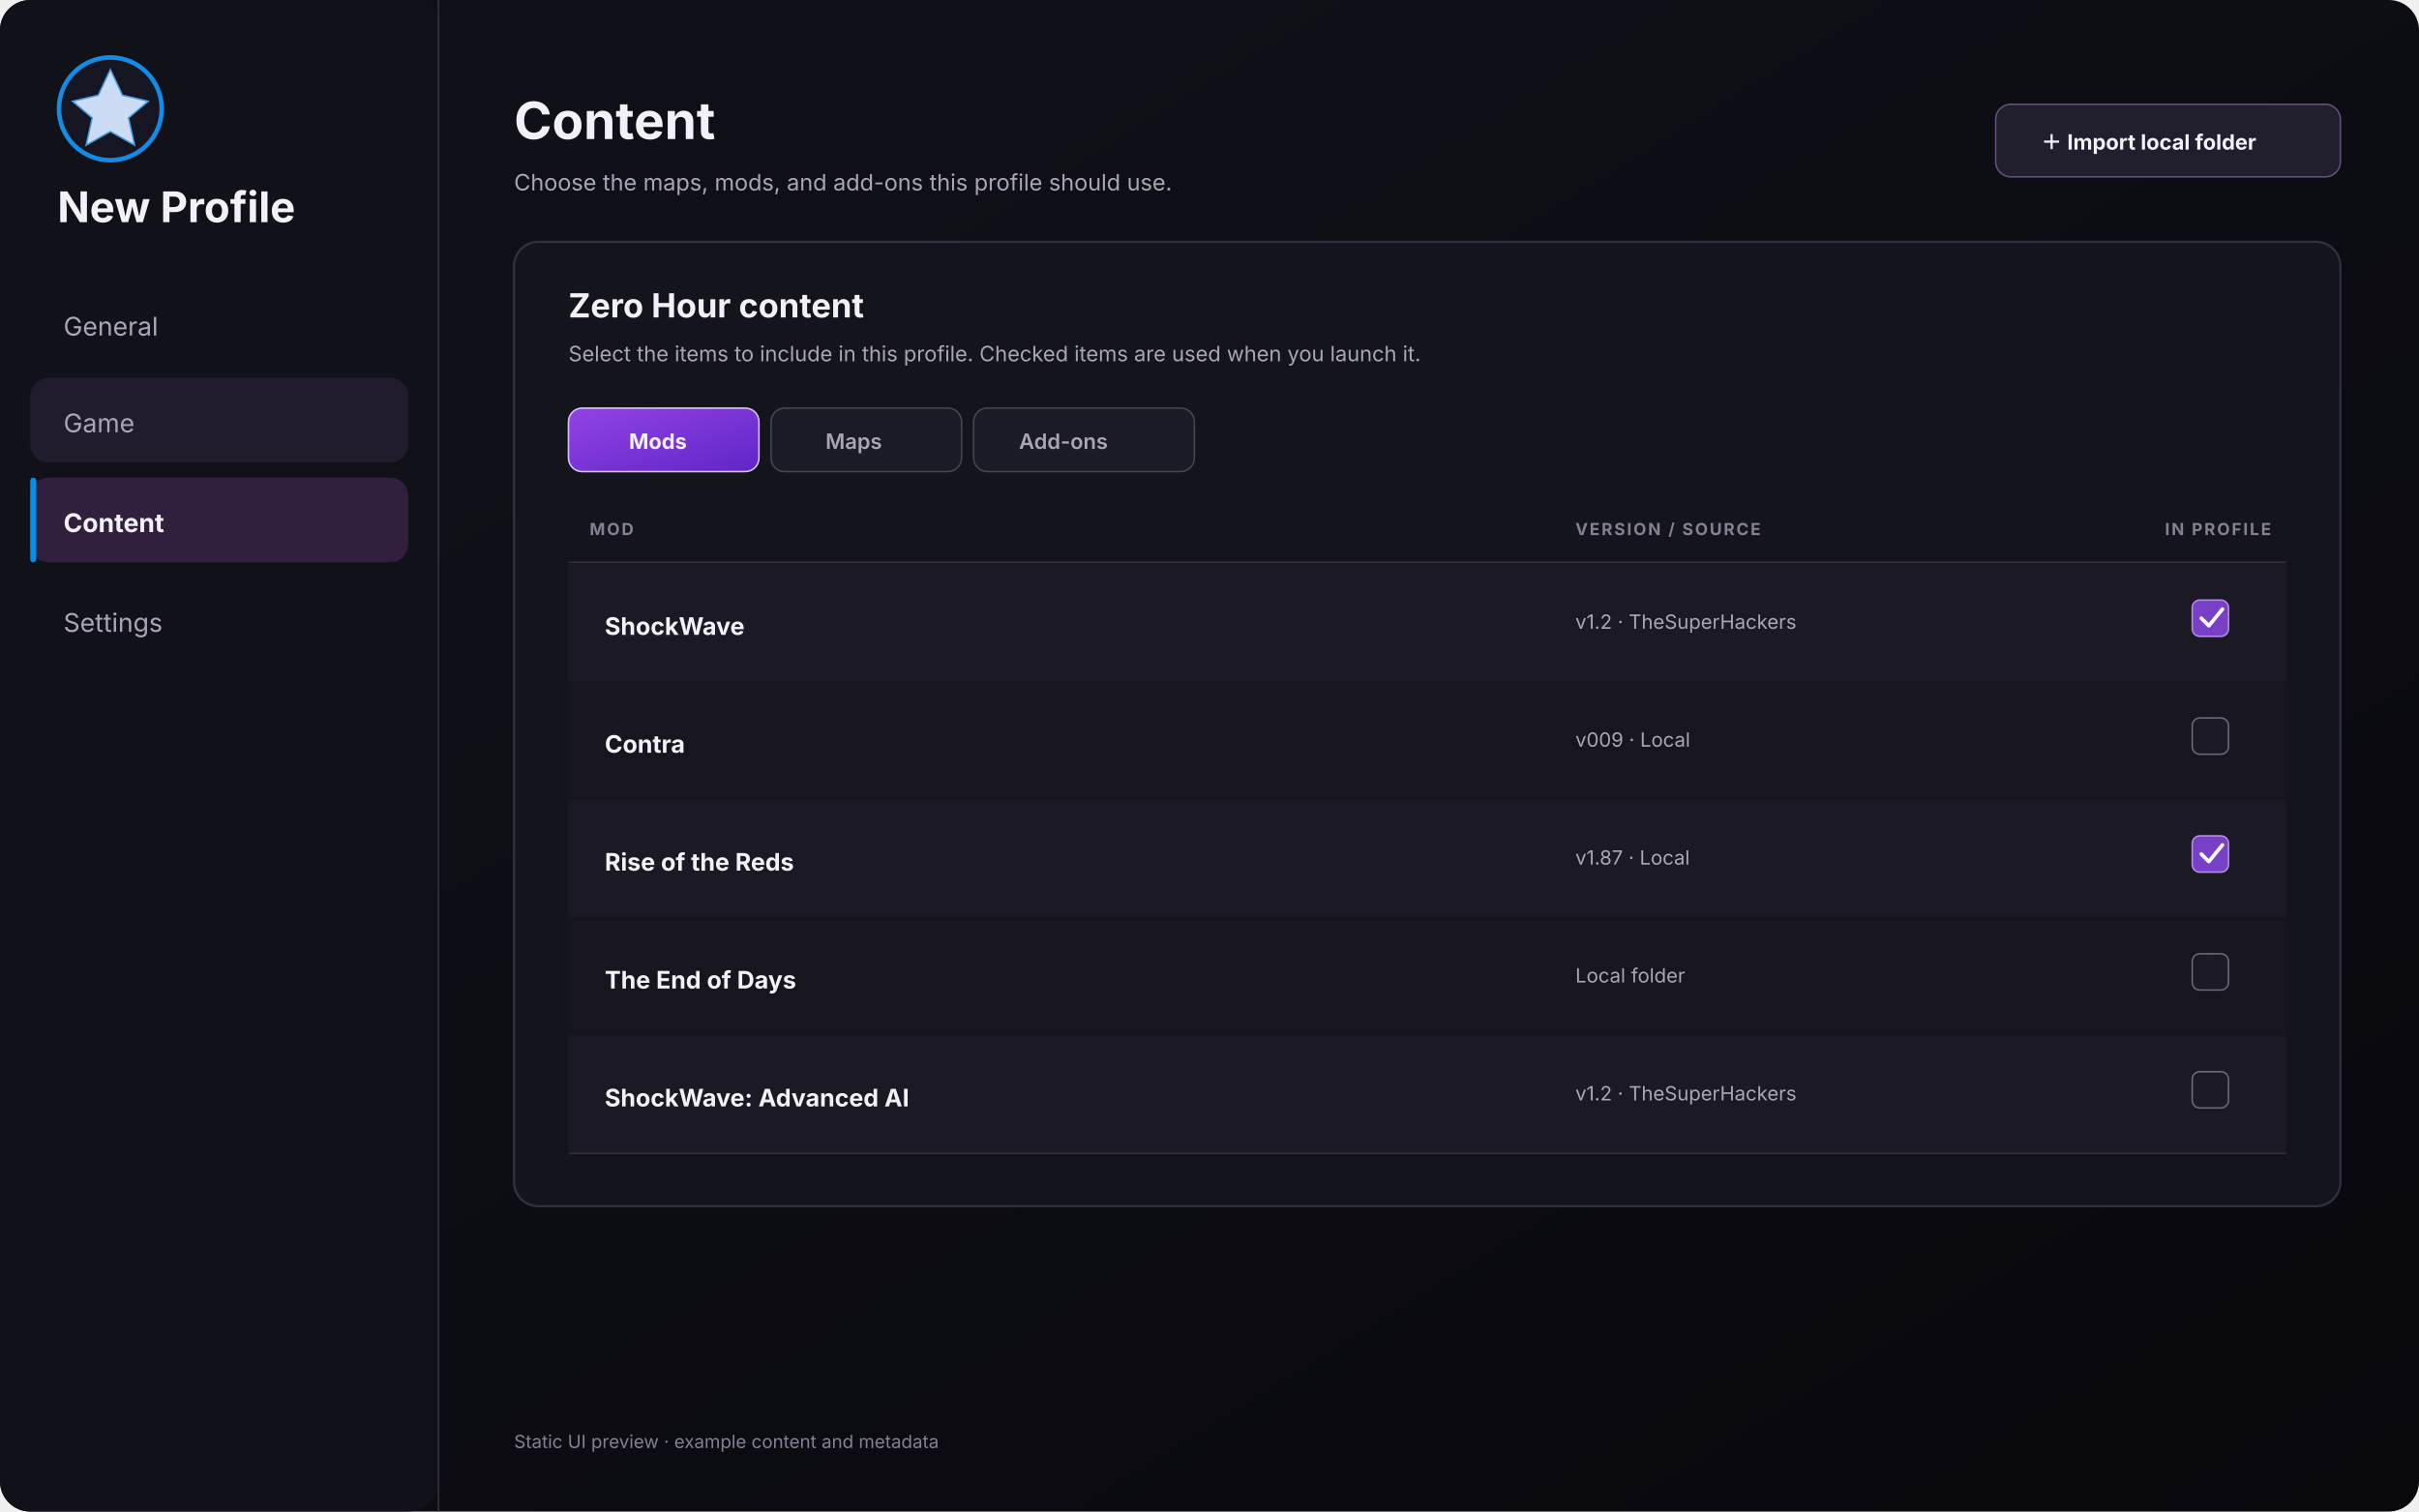
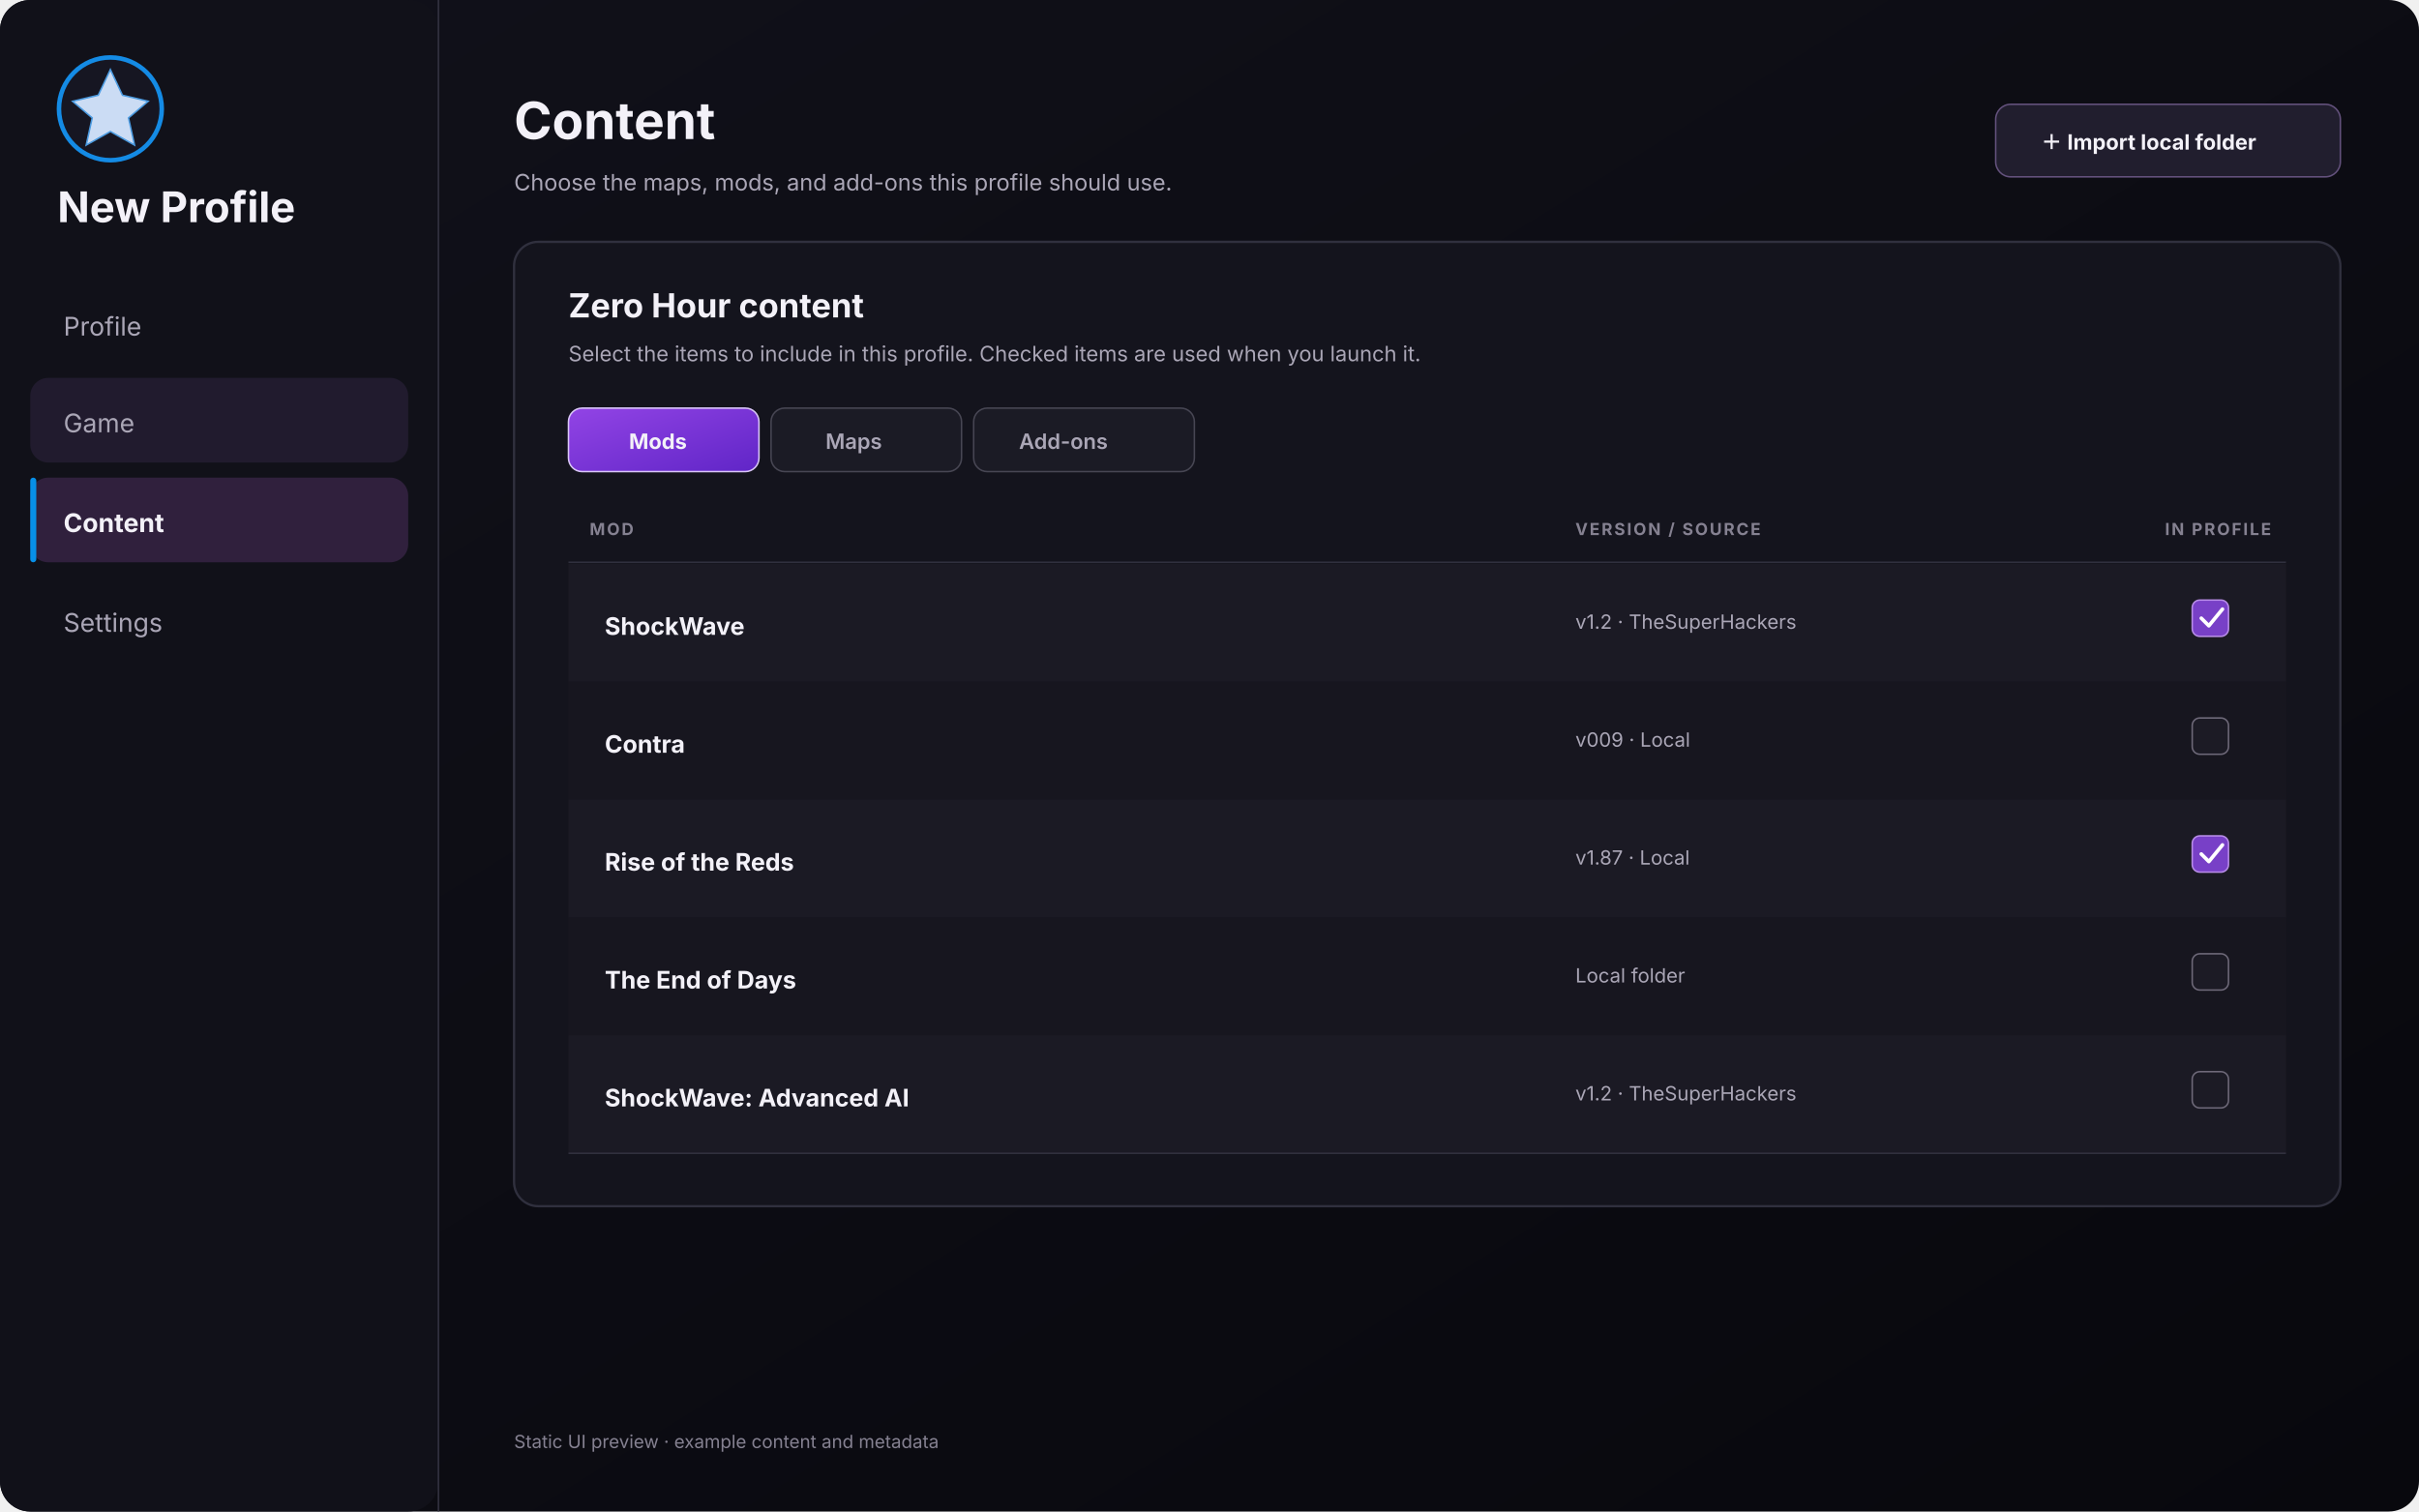
<svg xmlns="http://www.w3.org/2000/svg" width="1600" height="1000" viewBox="0 0 1600 1000" role="img" aria-labelledby="title desc">
  <defs>
    <linearGradient id="bg" x1="0" y1="0" x2="1" y2="1">
      <stop stop-color="#11111a" />
      <stop offset="1" stop-color="#08080d" />
    </linearGradient>
    <linearGradient id="active" x1="0" y1="0" x2="1" y2="1">
      <stop stop-color="#9244e5" />
      <stop offset="1" stop-color="#6025c7" />
    </linearGradient>
    <style>
    text{font-family:Inter,-apple-system,BlinkMacSystemFont,"Segoe UI",sans-serif;fill:#f3f1f8}
    .muted{fill:#aaa6b6}.dim{fill:#858191}.small{font-size:13px}.tag{font-size:12px;fill:#c6c1d2}
  </style>
  </defs>
  <rect width="1600" height="1000" rx="20" fill="url(#bg)" />
  <rect width="290" height="1000" rx="20" fill="#111119" />
  <path d="M290 0v1000" stroke="#343341" />
  <circle cx="73" cy="72" r="34" fill="#161622" stroke="#148be5" stroke-width="3" />
  <path d="M73 46l8 17 17 4-13 11 4 18-16-9-16 9 4-18-13-11 17-4z" fill="#cbdcf4" stroke="#4b9be1" />
  <text x="38" y="147" font-size="28" font-weight="700">New Profile</text>
-   <text x="42" y="222" font-size="17" class="muted">General</text>
+   <text x="42" y="222" font-size="17" class="muted">Profile</text>
  <rect x="20" y="250" width="250" height="56" rx="12" fill="#211b2e" />
  <text x="42" y="286" font-size="17" class="muted">Game</text>
  <rect x="20" y="316" width="250" height="56" rx="12" fill="#30203d" />
  <rect x="20" y="316" width="4" height="56" rx="2" fill="#078fe8" />
  <text x="42" y="352" font-size="17" font-weight="700">Content</text>
  <text x="42" y="418" font-size="17" class="muted">Settings</text>
  <text x="340" y="92" font-size="34" font-weight="750">Content</text>
  <text x="340" y="126" font-size="15" class="muted">Choose the maps, mods, and add-ons this profile should use.</text>
  <rect x="1320" y="69" width="228" height="48" rx="10" fill="#211e2e" stroke="#63517c" />
  <text x="1350" y="99" font-size="14" font-weight="650">＋  Import local folder</text>
  <rect x="340" y="160" width="1208" height="638" rx="16" fill="#14141d" stroke="#30303e" stroke-width="1.5" />
  <text x="376" y="210" font-size="22" font-weight="700">Zero Hour content</text>
  <text x="376" y="239" font-size="14" class="muted">Select the items to include in this profile. Checked items are used when you launch it.</text>
  <rect x="376" y="270" width="126" height="42" rx="9" fill="url(#active)" stroke="#d9c6f7" />
  <text x="416" y="297" font-size="14" font-weight="700">Mods</text>
  <rect x="510" y="270" width="126" height="42" rx="9" fill="#1b1b25" stroke="#474653" />
  <text x="546" y="297" font-size="14" font-weight="600" class="muted">Maps</text>
  <rect x="644" y="270" width="146" height="42" rx="9" fill="#1b1b25" stroke="#474653" />
  <text x="674" y="297" font-size="14" font-weight="600" class="muted">Add-ons</text>
  <text x="390" y="354" font-size="11" font-weight="700" letter-spacing="1.2" class="dim">MOD</text>
  <text x="1042" y="354" font-size="11" font-weight="700" letter-spacing="1.2" class="dim">VERSION / SOURCE</text>
  <text x="1432" y="354" font-size="11" font-weight="700" letter-spacing="1.2" class="dim">IN PROFILE</text>
  <path d="M376 372h1136" stroke="#30303e" />
  <rect x="376" y="373" width="1136" height="78" fill="#1b1a24" />
  <text x="400" y="420" font-size="16" font-weight="650">ShockWave</text>
  <text x="1042" y="416" font-size="13" class="muted">v1.2 · TheSuperHackers</text>
  <rect x="1450" y="397" width="24" height="24" rx="5" fill="#7840c7" stroke="#b88ce8" />
  <path d="M1456 409l5 5 9-11" fill="none" stroke="white" stroke-width="2.4" stroke-linecap="round" stroke-linejoin="round" />
  <rect x="376" y="451" width="1136" height="78" fill="#17161f" />
  <text x="400" y="498" font-size="16" font-weight="650">Contra</text>
  <text x="1042" y="494" font-size="13" class="muted">v009 · Local</text>
  <rect x="1450" y="475" width="24" height="24" rx="5" fill="#1c1b25" stroke="#6e6979" />
  <rect x="376" y="529" width="1136" height="78" fill="#1b1a24" />
  <text x="400" y="576" font-size="16" font-weight="650">Rise of the Reds</text>
  <text x="1042" y="572" font-size="13" class="muted">v1.87 · Local</text>
  <rect x="1450" y="553" width="24" height="24" rx="5" fill="#7840c7" stroke="#b88ce8" />
  <path d="M1456 565l5 5 9-11" fill="none" stroke="white" stroke-width="2.4" stroke-linecap="round" stroke-linejoin="round" />
  <rect x="376" y="607" width="1136" height="78" fill="#17161f" />
  <text x="400" y="654" font-size="16" font-weight="650">The End of Days</text>
  <text x="1042" y="650" font-size="13" class="muted">Local folder</text>
  <rect x="1450" y="631" width="24" height="24" rx="5" fill="#1c1b25" stroke="#6e6979" />
  <rect x="376" y="685" width="1136" height="78" fill="#1b1a24" />
  <text x="400" y="732" font-size="16" font-weight="650">ShockWave: Advanced AI</text>
  <text x="1042" y="728" font-size="13" class="muted">v1.2 · TheSuperHackers</text>
  <rect x="1450" y="709" width="24" height="24" rx="5" fill="#1c1b25" stroke="#6e6979" />
  <path d="M376 763h1136" stroke="#30303e" />
  <text x="340" y="958" font-size="12" class="dim">Static UI preview · example content and metadata</text>
</svg>
